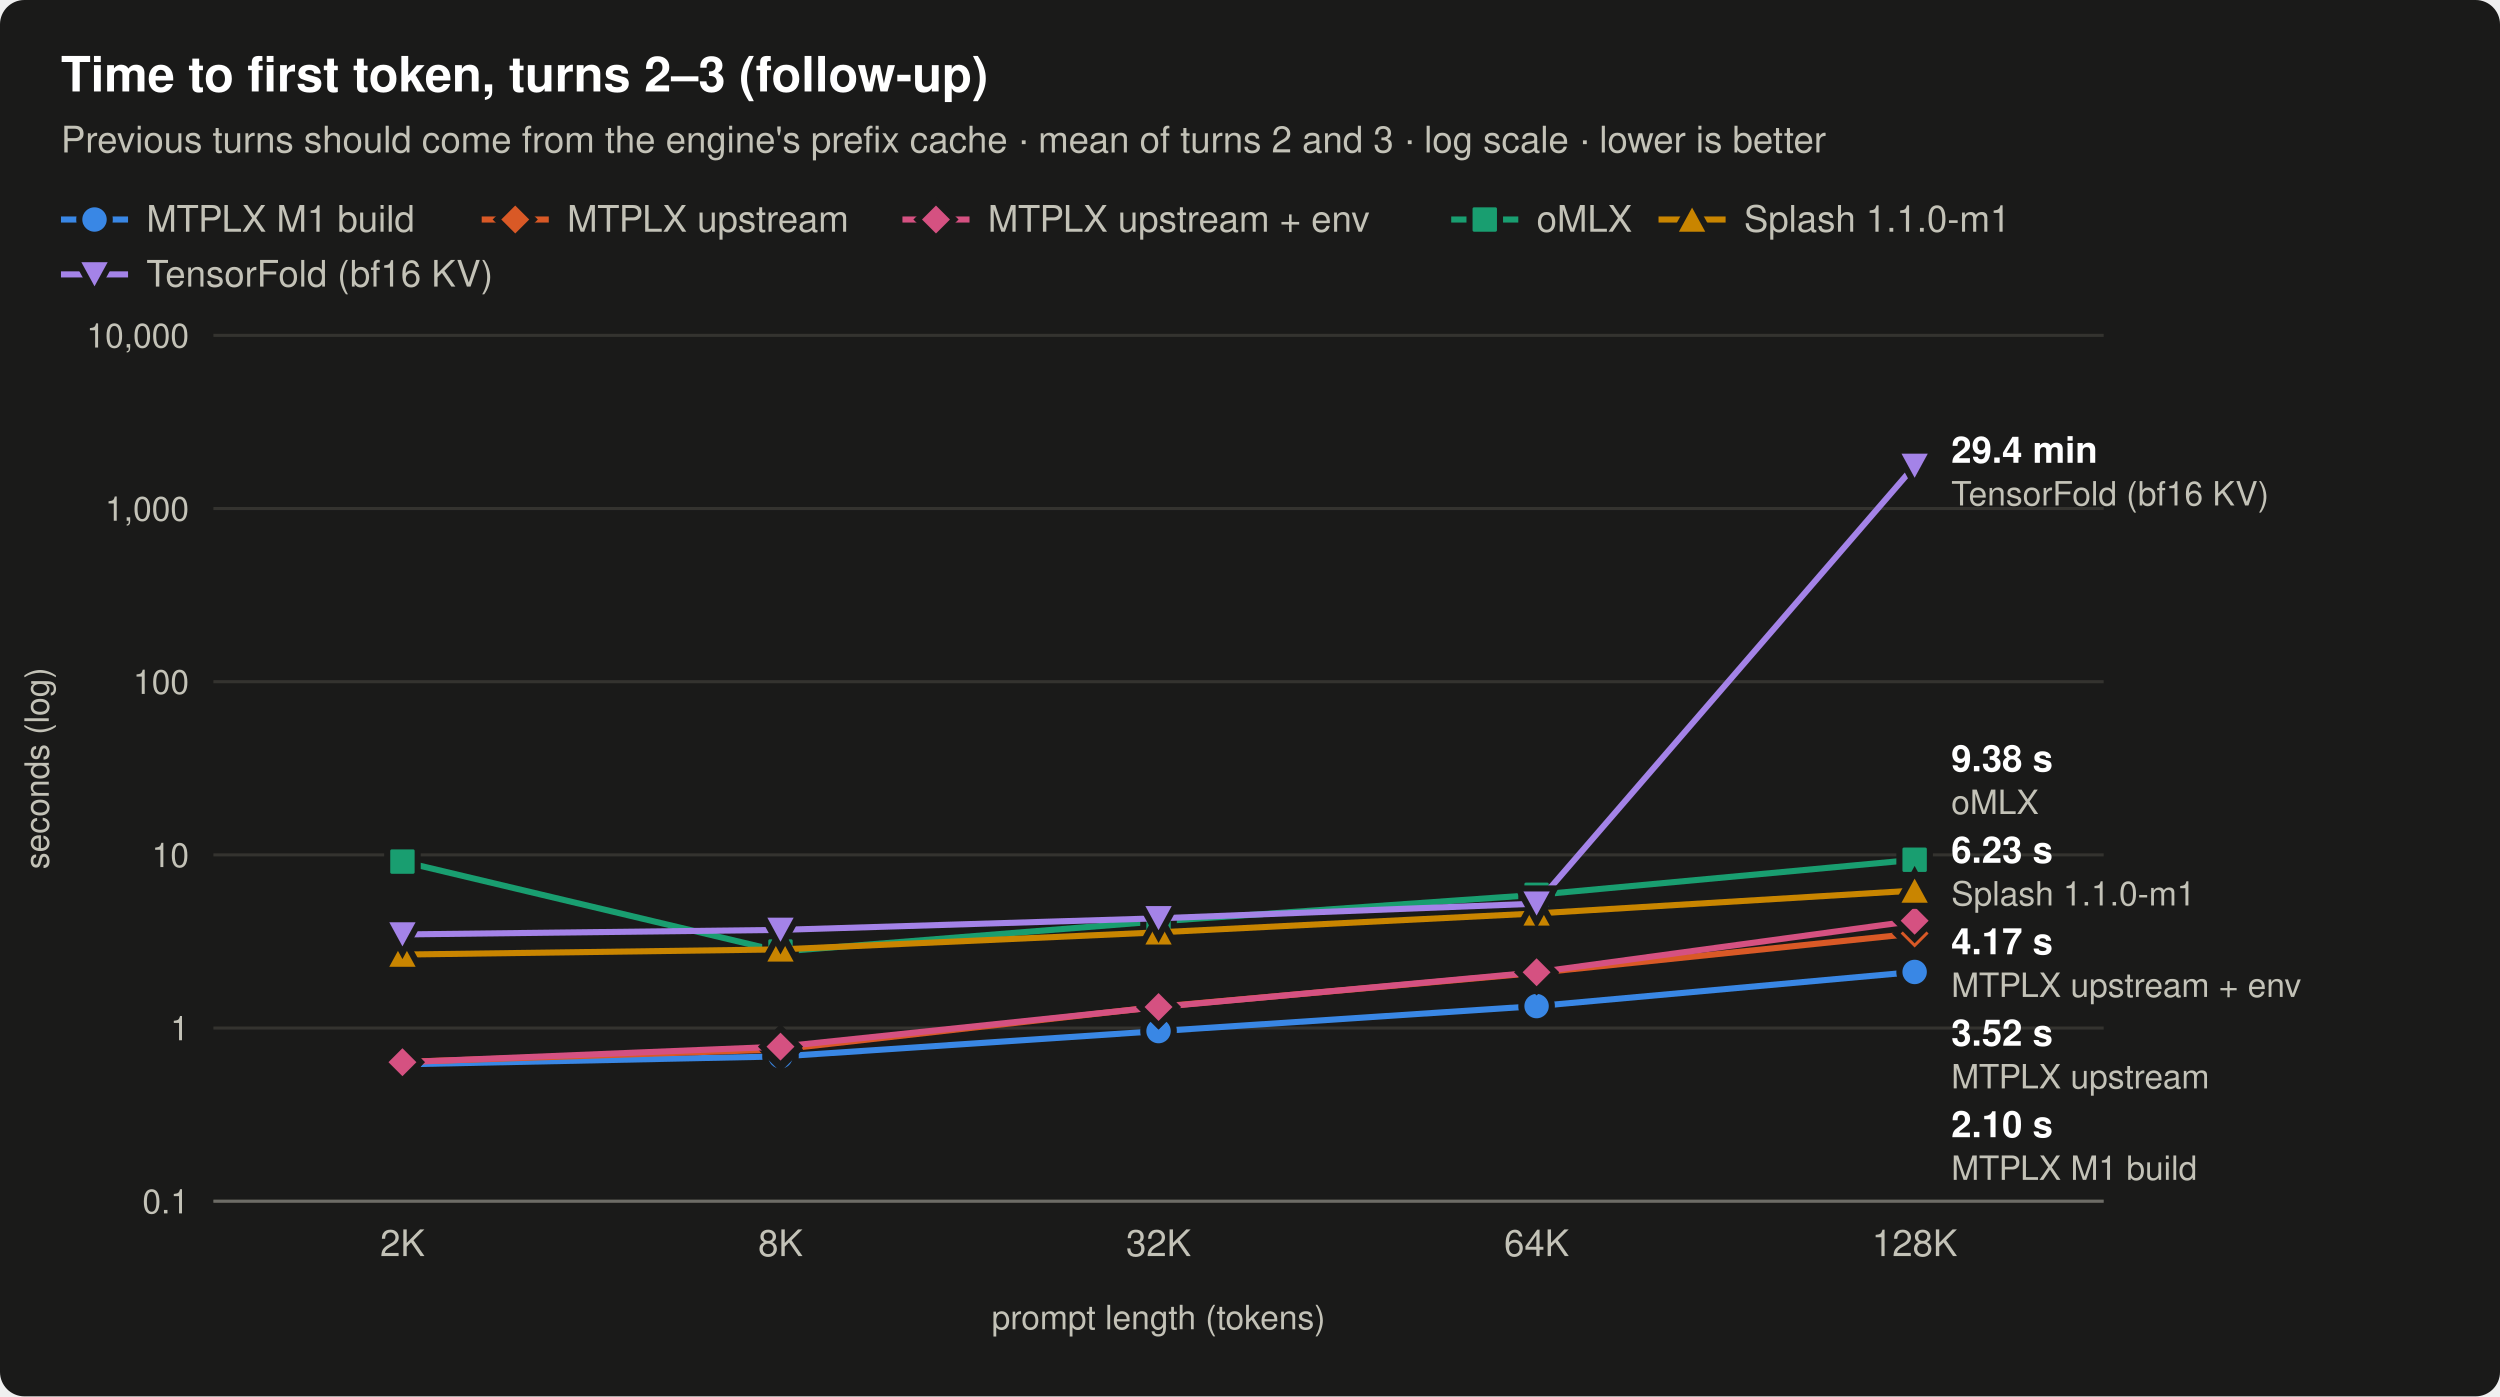
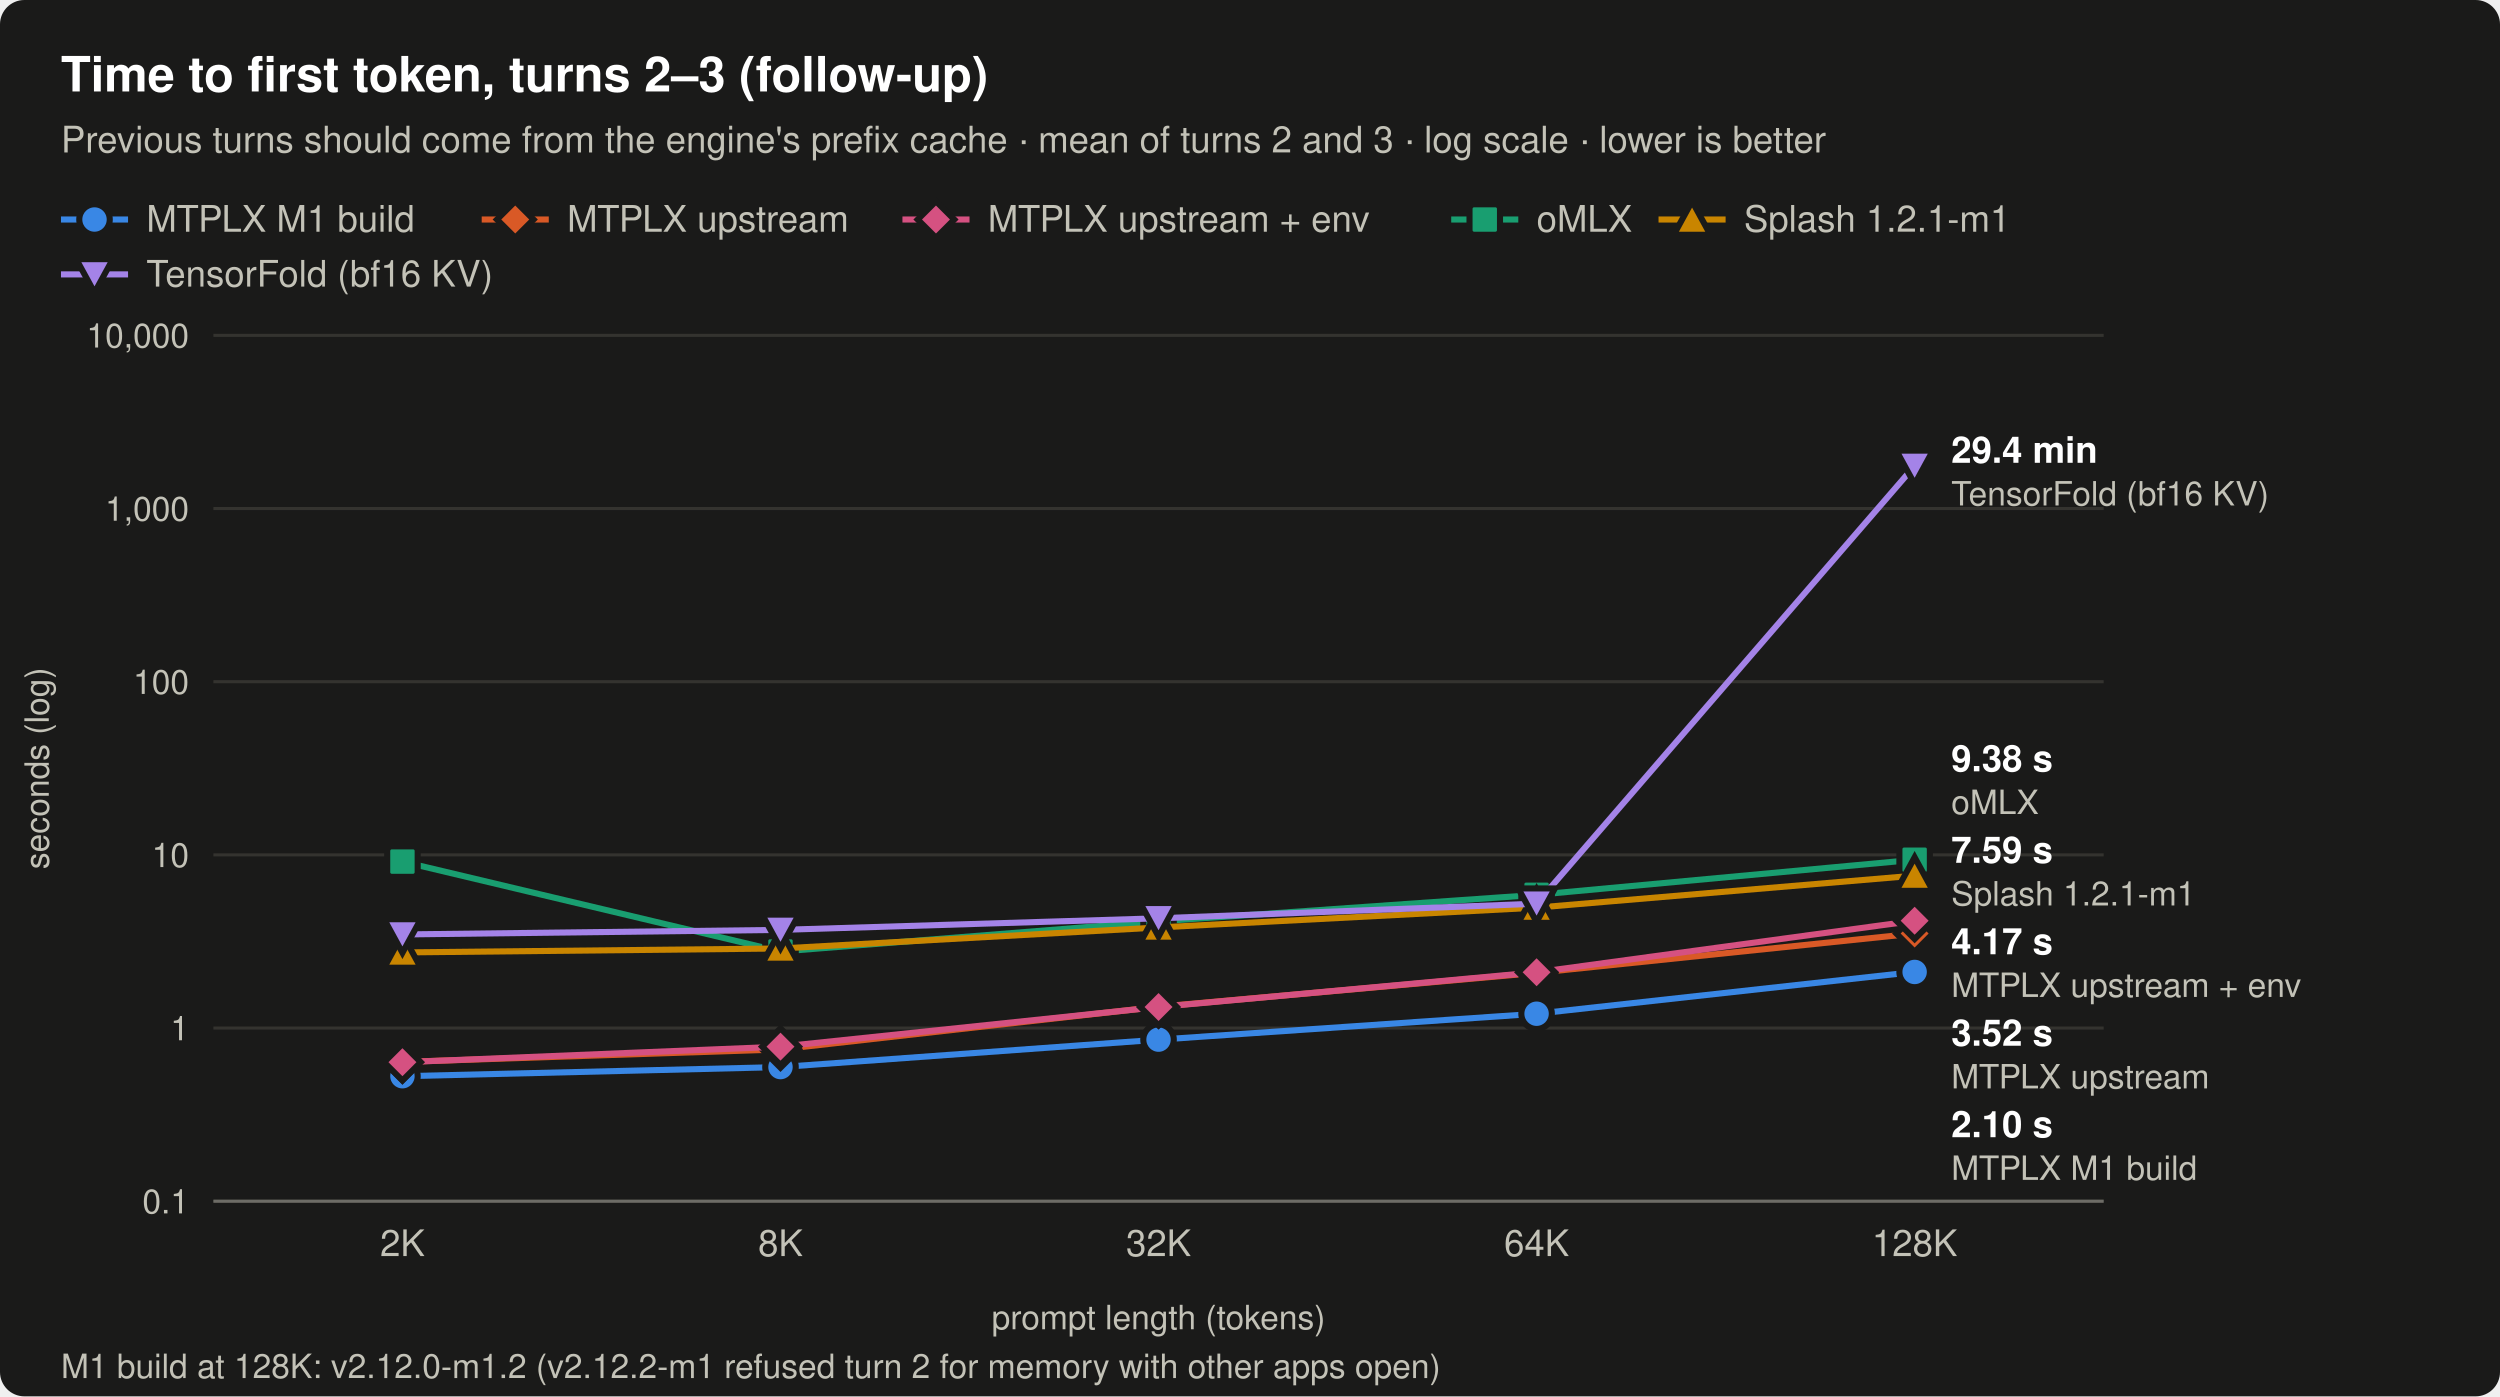
<svg xmlns="http://www.w3.org/2000/svg" viewBox="0 0 820 458" width="820" height="458" role="img" aria-label="Time to first token, turns 2–3 (follow-up)" font-family="-apple-system,BlinkMacSystemFont,Segoe UI,Helvetica,Arial,sans-serif">
  <rect width="820" height="458" rx="8" fill="#1a1a19" />
  <text x="20" y="30" fill="#ffffff" font-size="16" font-weight="600">Time to first token, turns 2–3 (follow-up)</text>
  <text x="20" y="50" fill="#c3c2b7" font-size="12">Previous turns should come from the engine's prefix cache · mean of turns 2 and 3 · log scale · lower is better</text>
  <line x1="20" x2="42" y1="72" y2="72" stroke="#3987e5" stroke-width="2" />
  <circle cx="31" cy="72" r="5" fill="#3987e5" stroke="#1a1a19" stroke-width="2" />
  <text x="48" y="76" fill="#c3c2b7" font-size="12">MTPLX M1 build</text>
  <line x1="158" x2="180" y1="72" y2="72" stroke="#d95926" stroke-width="2" />
  <path d="M169 66L175 72L169 78L163 72Z" fill="#d95926" stroke="#1a1a19" stroke-width="2" />
  <text x="186" y="76" fill="#c3c2b7" font-size="12">MTPLX upstream</text>
  <line x1="296" x2="318" y1="72" y2="72" stroke="#d55181" stroke-width="2" />
  <path d="M307 66L313 72L307 78L301 72Z" fill="#d55181" stroke="#1a1a19" stroke-width="2" />
  <text x="324" y="76" fill="#c3c2b7" font-size="12">MTPLX upstream + env</text>
  <line x1="476" x2="498" y1="72" y2="72" stroke="#199e70" stroke-width="2" />
  <rect x="482" y="67" width="10" height="10" rx="1.5" fill="#199e70" stroke="#1a1a19" stroke-width="2" />
  <text x="504" y="76" fill="#c3c2b7" font-size="12">oMLX</text>
  <line x1="544" x2="566" y1="72" y2="72" stroke="#c98500" stroke-width="2" />
  <path d="M555 66L561 77L549 77Z" fill="#c98500" stroke="#1a1a19" stroke-width="2" />
-   <text x="572" y="76" fill="#c3c2b7" font-size="12">Splash 1.1.0-m1</text>
+   <text x="572" y="76" fill="#c3c2b7" font-size="12">Splash 1.2.1-m1</text>
  <line x1="20" x2="42" y1="90" y2="90" stroke="#a483e8" stroke-width="2" />
  <path d="M31 96L37 85L25 85Z" fill="#a483e8" stroke="#1a1a19" stroke-width="2" />
  <text x="48" y="94" fill="#c3c2b7" font-size="12">TensorFold (bf16 KV)</text>
  <line x1="70" x2="690" y1="394.0" y2="394.0" stroke="#34332f" />
  <text x="62" y="398.0" fill="#c3c2b7" font-size="11" text-anchor="end">0.1</text>
  <line x1="70" x2="690" y1="337.2" y2="337.2" stroke="#34332f" />
  <text x="62" y="341.2" fill="#c3c2b7" font-size="11" text-anchor="end">1</text>
  <line x1="70" x2="690" y1="280.4" y2="280.4" stroke="#34332f" />
  <text x="62" y="284.4" fill="#c3c2b7" font-size="11" text-anchor="end">10</text>
  <line x1="70" x2="690" y1="223.6" y2="223.6" stroke="#34332f" />
  <text x="62" y="227.6" fill="#c3c2b7" font-size="11" text-anchor="end">100</text>
  <line x1="70" x2="690" y1="166.8" y2="166.8" stroke="#34332f" />
  <text x="62" y="170.8" fill="#c3c2b7" font-size="11" text-anchor="end">1,000</text>
  <line x1="70" x2="690" y1="110.0" y2="110.0" stroke="#34332f" />
  <text x="62" y="114.0" fill="#c3c2b7" font-size="11" text-anchor="end">10,000</text>
  <line x1="70" x2="690" y1="394" y2="394" stroke="#6d6c66" />
  <text x="132.0" y="412" fill="#c3c2b7" font-size="12" text-anchor="middle">2K</text>
  <text x="256.0" y="412" fill="#c3c2b7" font-size="12" text-anchor="middle">8K</text>
  <text x="380.0" y="412" fill="#c3c2b7" font-size="12" text-anchor="middle">32K</text>
  <text x="504.0" y="412" fill="#c3c2b7" font-size="12" text-anchor="middle">64K</text>
  <text x="628.0" y="412" fill="#c3c2b7" font-size="12" text-anchor="middle">128K</text>
  <text x="380.0" y="436" fill="#c3c2b7" font-size="11" text-anchor="middle">prompt length (tokens)</text>
  <text x="16" y="252.0" fill="#c3c2b7" font-size="11" text-anchor="middle" transform="rotate(-90 16 252.0)">seconds (log)</text>
-   <polyline points="132.0,349.1 256.0,346.5 380.0,338.2 504.0,330.0 628.0,318.8" fill="none" stroke="#3987e5" stroke-width="2" stroke-linejoin="round" />
-   <circle cx="132.0" cy="349.1" r="5" fill="#3987e5" stroke="#1a1a19" stroke-width="2" />
-   <circle cx="256.0" cy="346.5" r="5" fill="#3987e5" stroke="#1a1a19" stroke-width="2" />
-   <circle cx="380.0" cy="338.2" r="5" fill="#3987e5" stroke="#1a1a19" stroke-width="2" />
-   <circle cx="504.0" cy="330.0" r="5" fill="#3987e5" stroke="#1a1a19" stroke-width="2" />
+   <polyline points="132.0,353.0 256.0,350.0 380.0,341.0 504.0,332.5 628.0,318.8" fill="none" stroke="#3987e5" stroke-width="2" stroke-linejoin="round" />
+   <circle cx="132.0" cy="353.0" r="5" fill="#3987e5" stroke="#1a1a19" stroke-width="2" />
+   <circle cx="256.0" cy="350.0" r="5" fill="#3987e5" stroke="#1a1a19" stroke-width="2" />
+   <circle cx="380.0" cy="341.0" r="5" fill="#3987e5" stroke="#1a1a19" stroke-width="2" />
+   <circle cx="504.0" cy="332.5" r="5" fill="#3987e5" stroke="#1a1a19" stroke-width="2" />
  <circle cx="628.0" cy="318.8" r="5" fill="#3987e5" stroke="#1a1a19" stroke-width="2" />
  <polyline points="132.0,348.3 256.0,344.2 380.0,330.2 504.0,319.1 628.0,306.2" fill="none" stroke="#d95926" stroke-width="2" stroke-linejoin="round" />
  <path d="M132.0 342.3L138.0 348.3L132.0 354.3L126.0 348.3Z" fill="#d95926" stroke="#1a1a19" stroke-width="2" />
  <path d="M256.0 338.2L262.0 344.2L256.0 350.2L250.0 344.2Z" fill="#d95926" stroke="#1a1a19" stroke-width="2" />
  <path d="M380.0 324.2L386.0 330.2L380.0 336.2L374.0 330.2Z" fill="#d95926" stroke="#1a1a19" stroke-width="2" />
  <path d="M504.0 313.1L510.0 319.1L504.0 325.1L498.0 319.1Z" fill="#d95926" stroke="#1a1a19" stroke-width="2" />
  <path d="M628.0 300.2L634.0 306.2L628.0 312.2L622.0 306.2Z" fill="#d95926" stroke="#1a1a19" stroke-width="2" />
  <polyline points="132.0,348.4 256.0,343.3 380.0,330.3 504.0,318.9 628.0,302.0" fill="none" stroke="#d55181" stroke-width="2" stroke-linejoin="round" />
  <path d="M132.0 342.4L138.0 348.4L132.0 354.4L126.0 348.4Z" fill="#d55181" stroke="#1a1a19" stroke-width="2" />
  <path d="M256.0 337.3L262.0 343.3L256.0 349.3L250.0 343.3Z" fill="#d55181" stroke="#1a1a19" stroke-width="2" />
  <path d="M380.0 324.3L386.0 330.3L380.0 336.3L374.0 330.3Z" fill="#d55181" stroke="#1a1a19" stroke-width="2" />
  <path d="M504.0 312.9L510.0 318.9L504.0 324.9L498.0 318.9Z" fill="#d55181" stroke="#1a1a19" stroke-width="2" />
  <path d="M628.0 296.0L634.0 302.0L628.0 308.0L622.0 302.0Z" fill="#d55181" stroke="#1a1a19" stroke-width="2" />
  <polyline points="132.0,282.6 256.0,312.1 380.0,302.2 504.0,293.5 628.0,282.0" fill="none" stroke="#199e70" stroke-width="2" stroke-linejoin="round" />
  <rect x="127.0" y="277.6" width="10" height="10" rx="1.5" fill="#199e70" stroke="#1a1a19" stroke-width="2" />
  <rect x="251.0" y="307.1" width="10" height="10" rx="1.5" fill="#199e70" stroke="#1a1a19" stroke-width="2" />
  <rect x="375.0" y="297.2" width="10" height="10" rx="1.5" fill="#199e70" stroke="#1a1a19" stroke-width="2" />
  <rect x="499.0" y="288.5" width="10" height="10" rx="1.5" fill="#199e70" stroke="#1a1a19" stroke-width="2" />
  <rect x="623.0" y="277.0" width="10" height="10" rx="1.5" fill="#199e70" stroke="#1a1a19" stroke-width="2" />
-   <polyline points="132.0,313.1 256.0,311.4 380.0,305.8 504.0,299.6 628.0,292.1" fill="none" stroke="#c98500" stroke-width="2" stroke-linejoin="round" />
-   <path d="M132.0 307.1L138.0 318.1L126.0 318.1Z" fill="#c98500" stroke="#1a1a19" stroke-width="2" />
-   <path d="M256.0 305.4L262.0 316.4L250.0 316.4Z" fill="#c98500" stroke="#1a1a19" stroke-width="2" />
-   <path d="M380.0 299.8L386.0 310.8L374.0 310.8Z" fill="#c98500" stroke="#1a1a19" stroke-width="2" />
-   <path d="M504.0 293.6L510.0 304.6L498.0 304.6Z" fill="#c98500" stroke="#1a1a19" stroke-width="2" />
-   <path d="M628.0 286.1L634.0 297.1L622.0 297.1Z" fill="#c98500" stroke="#1a1a19" stroke-width="2" />
+   <polyline points="132.0,312.4 256.0,311.1 380.0,304.2 504.0,297.7 628.0,287.2" fill="none" stroke="#c98500" stroke-width="2" stroke-linejoin="round" />
+   <path d="M132.0 306.4L138.0 317.4L126.0 317.4Z" fill="#c98500" stroke="#1a1a19" stroke-width="2" />
+   <path d="M256.0 305.1L262.0 316.1L250.0 316.1Z" fill="#c98500" stroke="#1a1a19" stroke-width="2" />
+   <path d="M380.0 298.2L386.0 309.2L374.0 309.2Z" fill="#c98500" stroke="#1a1a19" stroke-width="2" />
+   <path d="M504.0 291.7L510.0 302.7L498.0 302.7Z" fill="#c98500" stroke="#1a1a19" stroke-width="2" />
+   <path d="M628.0 281.2L634.0 292.2L622.0 292.2Z" fill="#c98500" stroke="#1a1a19" stroke-width="2" />
  <polyline points="132.0,306.5 256.0,305.0 380.0,301.2 504.0,296.4 628.0,152.8" fill="none" stroke="#a483e8" stroke-width="2" stroke-linejoin="round" />
  <path d="M132.0 312.5L138.0 301.5L126.0 301.5Z" fill="#a483e8" stroke="#1a1a19" stroke-width="2" />
  <path d="M256.0 311.0L262.0 300.0L250.0 300.0Z" fill="#a483e8" stroke="#1a1a19" stroke-width="2" />
  <path d="M380.0 307.2L386.0 296.2L374.0 296.2Z" fill="#a483e8" stroke="#1a1a19" stroke-width="2" />
  <path d="M504.0 302.4L510.0 291.4L498.0 291.4Z" fill="#a483e8" stroke="#1a1a19" stroke-width="2" />
  <path d="M628.0 158.8L634.0 147.8L622.0 147.8Z" fill="#a483e8" stroke="#1a1a19" stroke-width="2" />
  <text x="640.0" y="151.8" fill="#ffffff" font-size="12" font-weight="600">29.4 min</text>
  <text x="640.0" y="165.8" fill="#c3c2b7" font-size="11">TensorFold (bf16 KV)</text>
  <text x="640.0" y="253.0" fill="#ffffff" font-size="12" font-weight="600">9.38 s</text>
  <text x="640.0" y="267.0" fill="#c3c2b7" font-size="11">oMLX</text>
-   <text x="640.0" y="283.0" fill="#ffffff" font-size="12" font-weight="600">6.23 s</text>
-   <text x="640.0" y="297.0" fill="#c3c2b7" font-size="11">Splash 1.1.0-m1</text>
+   <text x="640.0" y="283.0" fill="#ffffff" font-size="12" font-weight="600">7.59 s</text>
+   <text x="640.0" y="297.0" fill="#c3c2b7" font-size="11">Splash 1.2.1-m1</text>
  <text x="640.0" y="313.0" fill="#ffffff" font-size="12" font-weight="600">4.17 s</text>
  <text x="640.0" y="327.0" fill="#c3c2b7" font-size="11">MTPLX upstream + env</text>
  <text x="640.0" y="343.0" fill="#ffffff" font-size="12" font-weight="600">3.52 s</text>
  <text x="640.0" y="357.0" fill="#c3c2b7" font-size="11">MTPLX upstream</text>
  <text x="640.0" y="373.0" fill="#ffffff" font-size="12" font-weight="600">2.10 s</text>
  <text x="640.0" y="387.0" fill="#c3c2b7" font-size="11">MTPLX M1 build</text>
+   <text x="20" y="452" fill="#c3c2b7" font-size="11">M1 build at 128K: v2.12.0-m1.2 (v2.12.2-m1 refused turn 2 for memory with other apps open)</text>
</svg>
